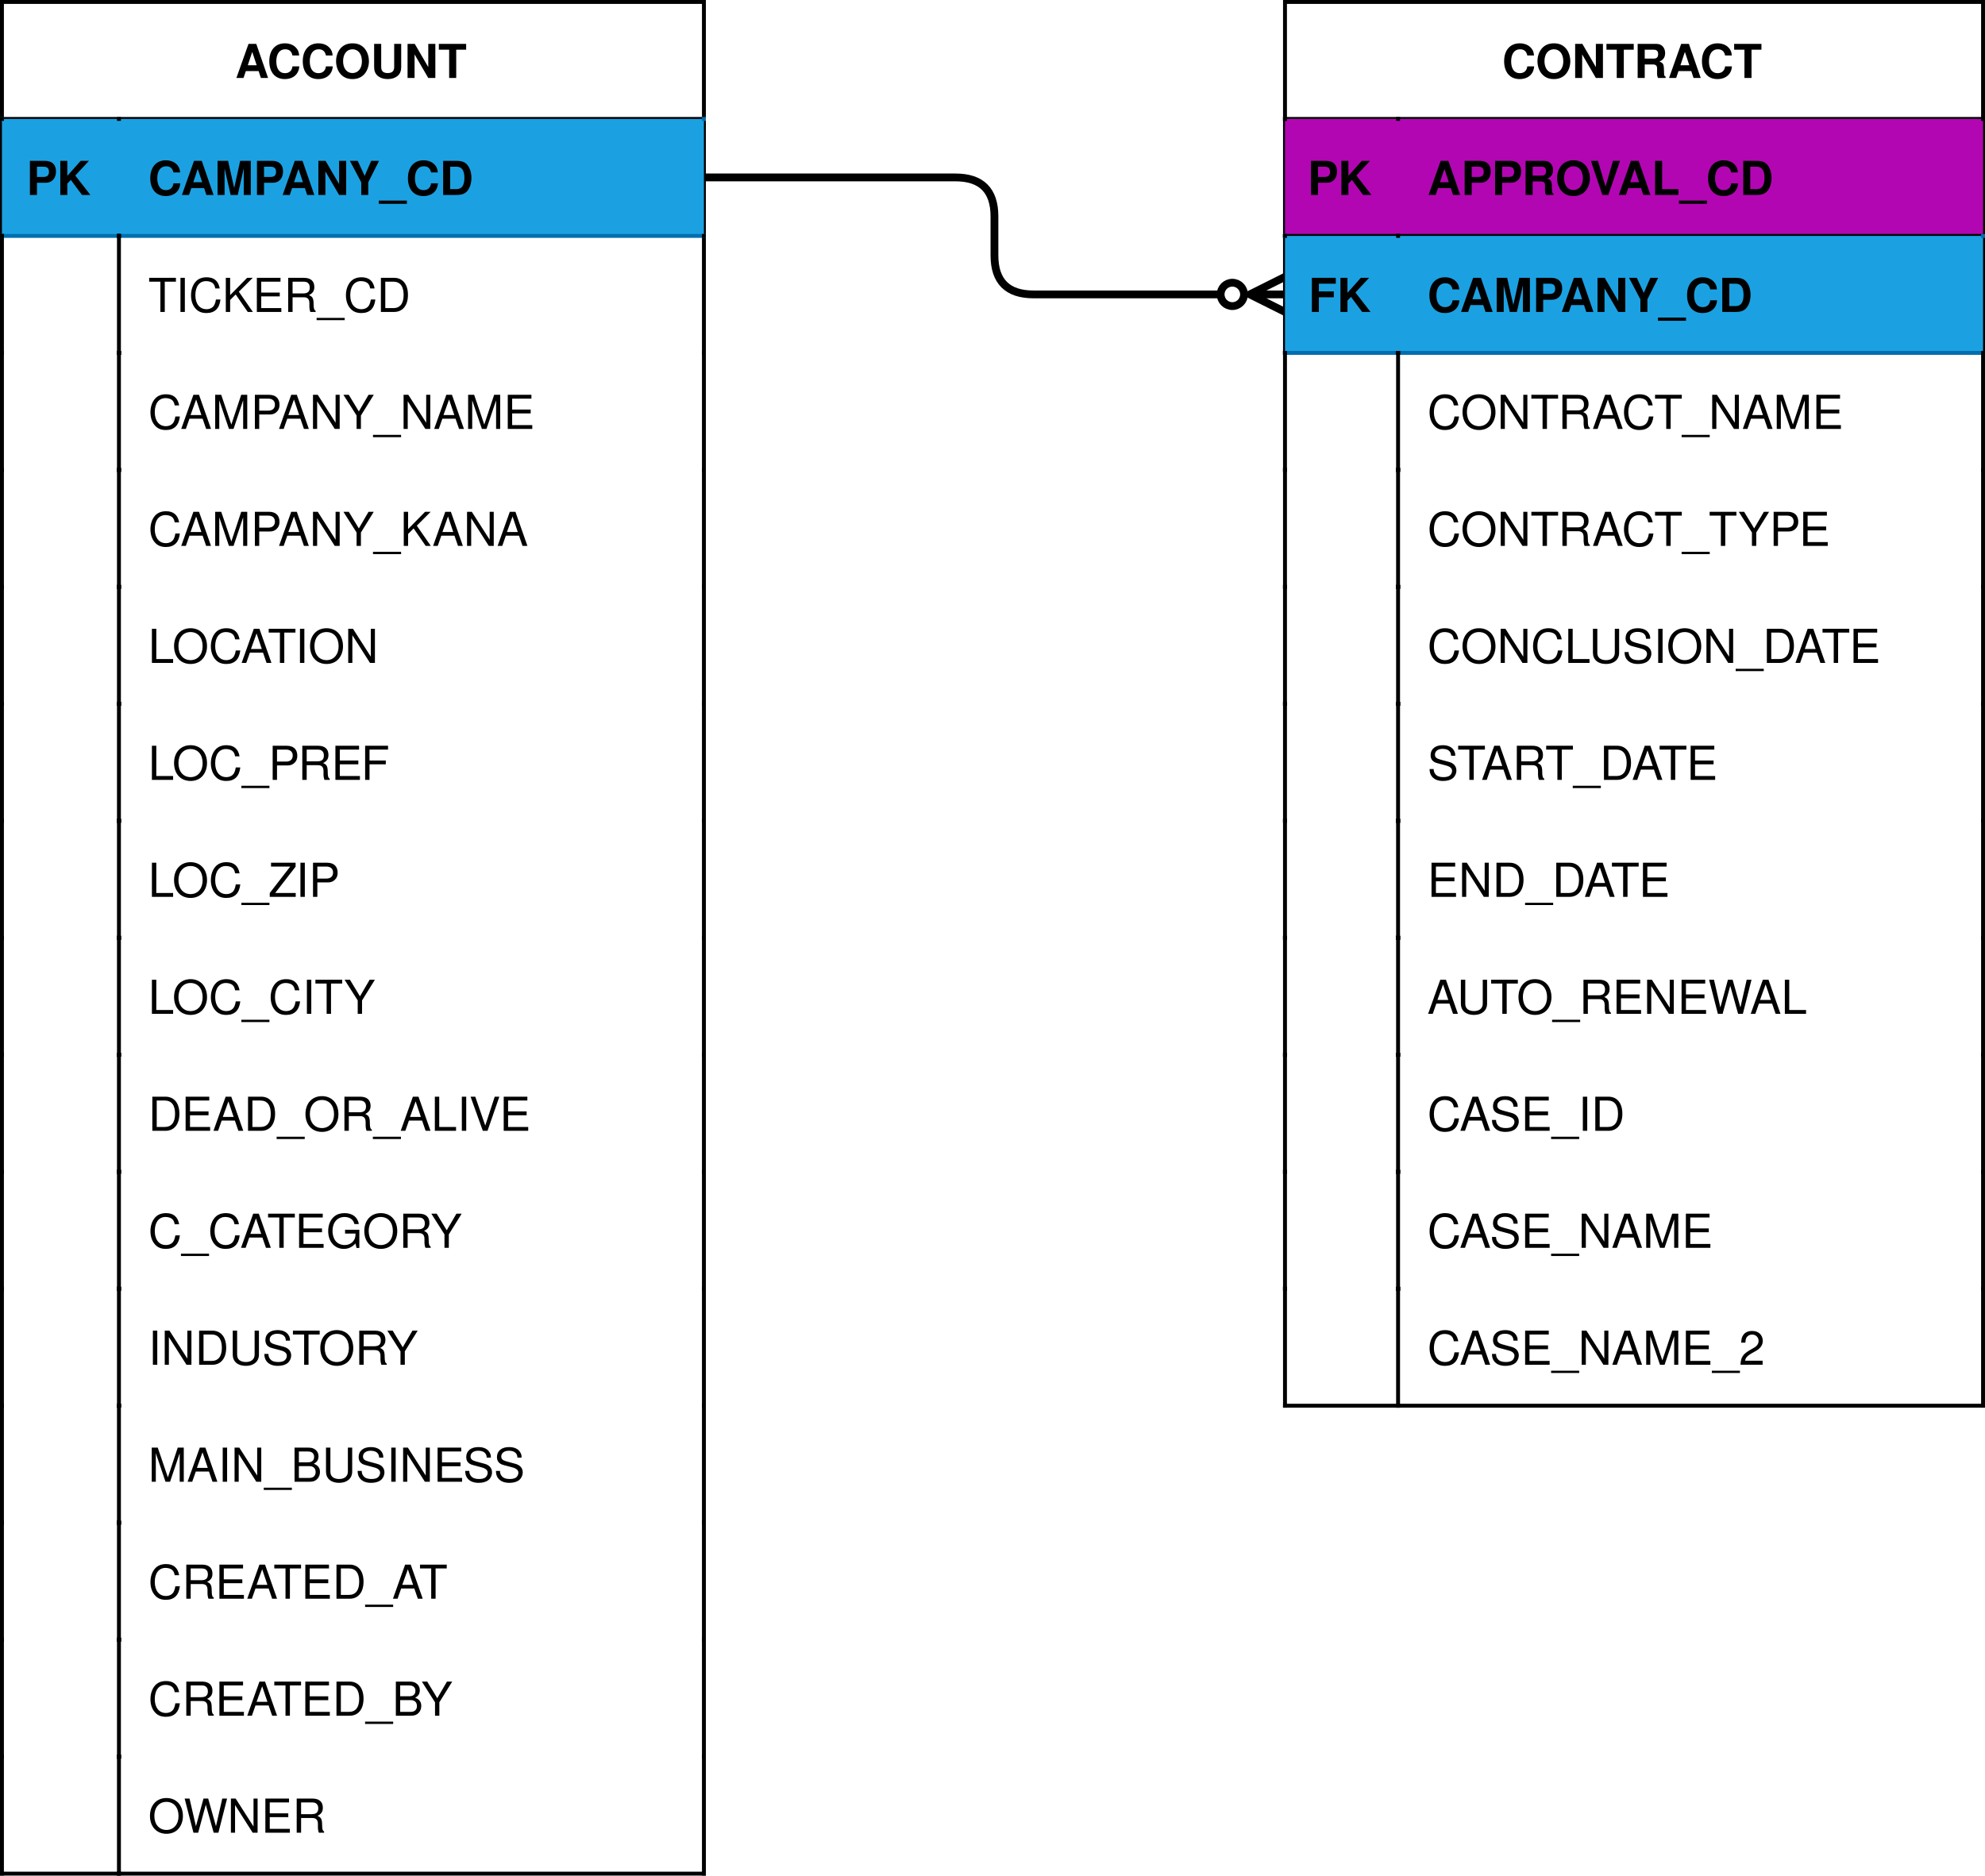
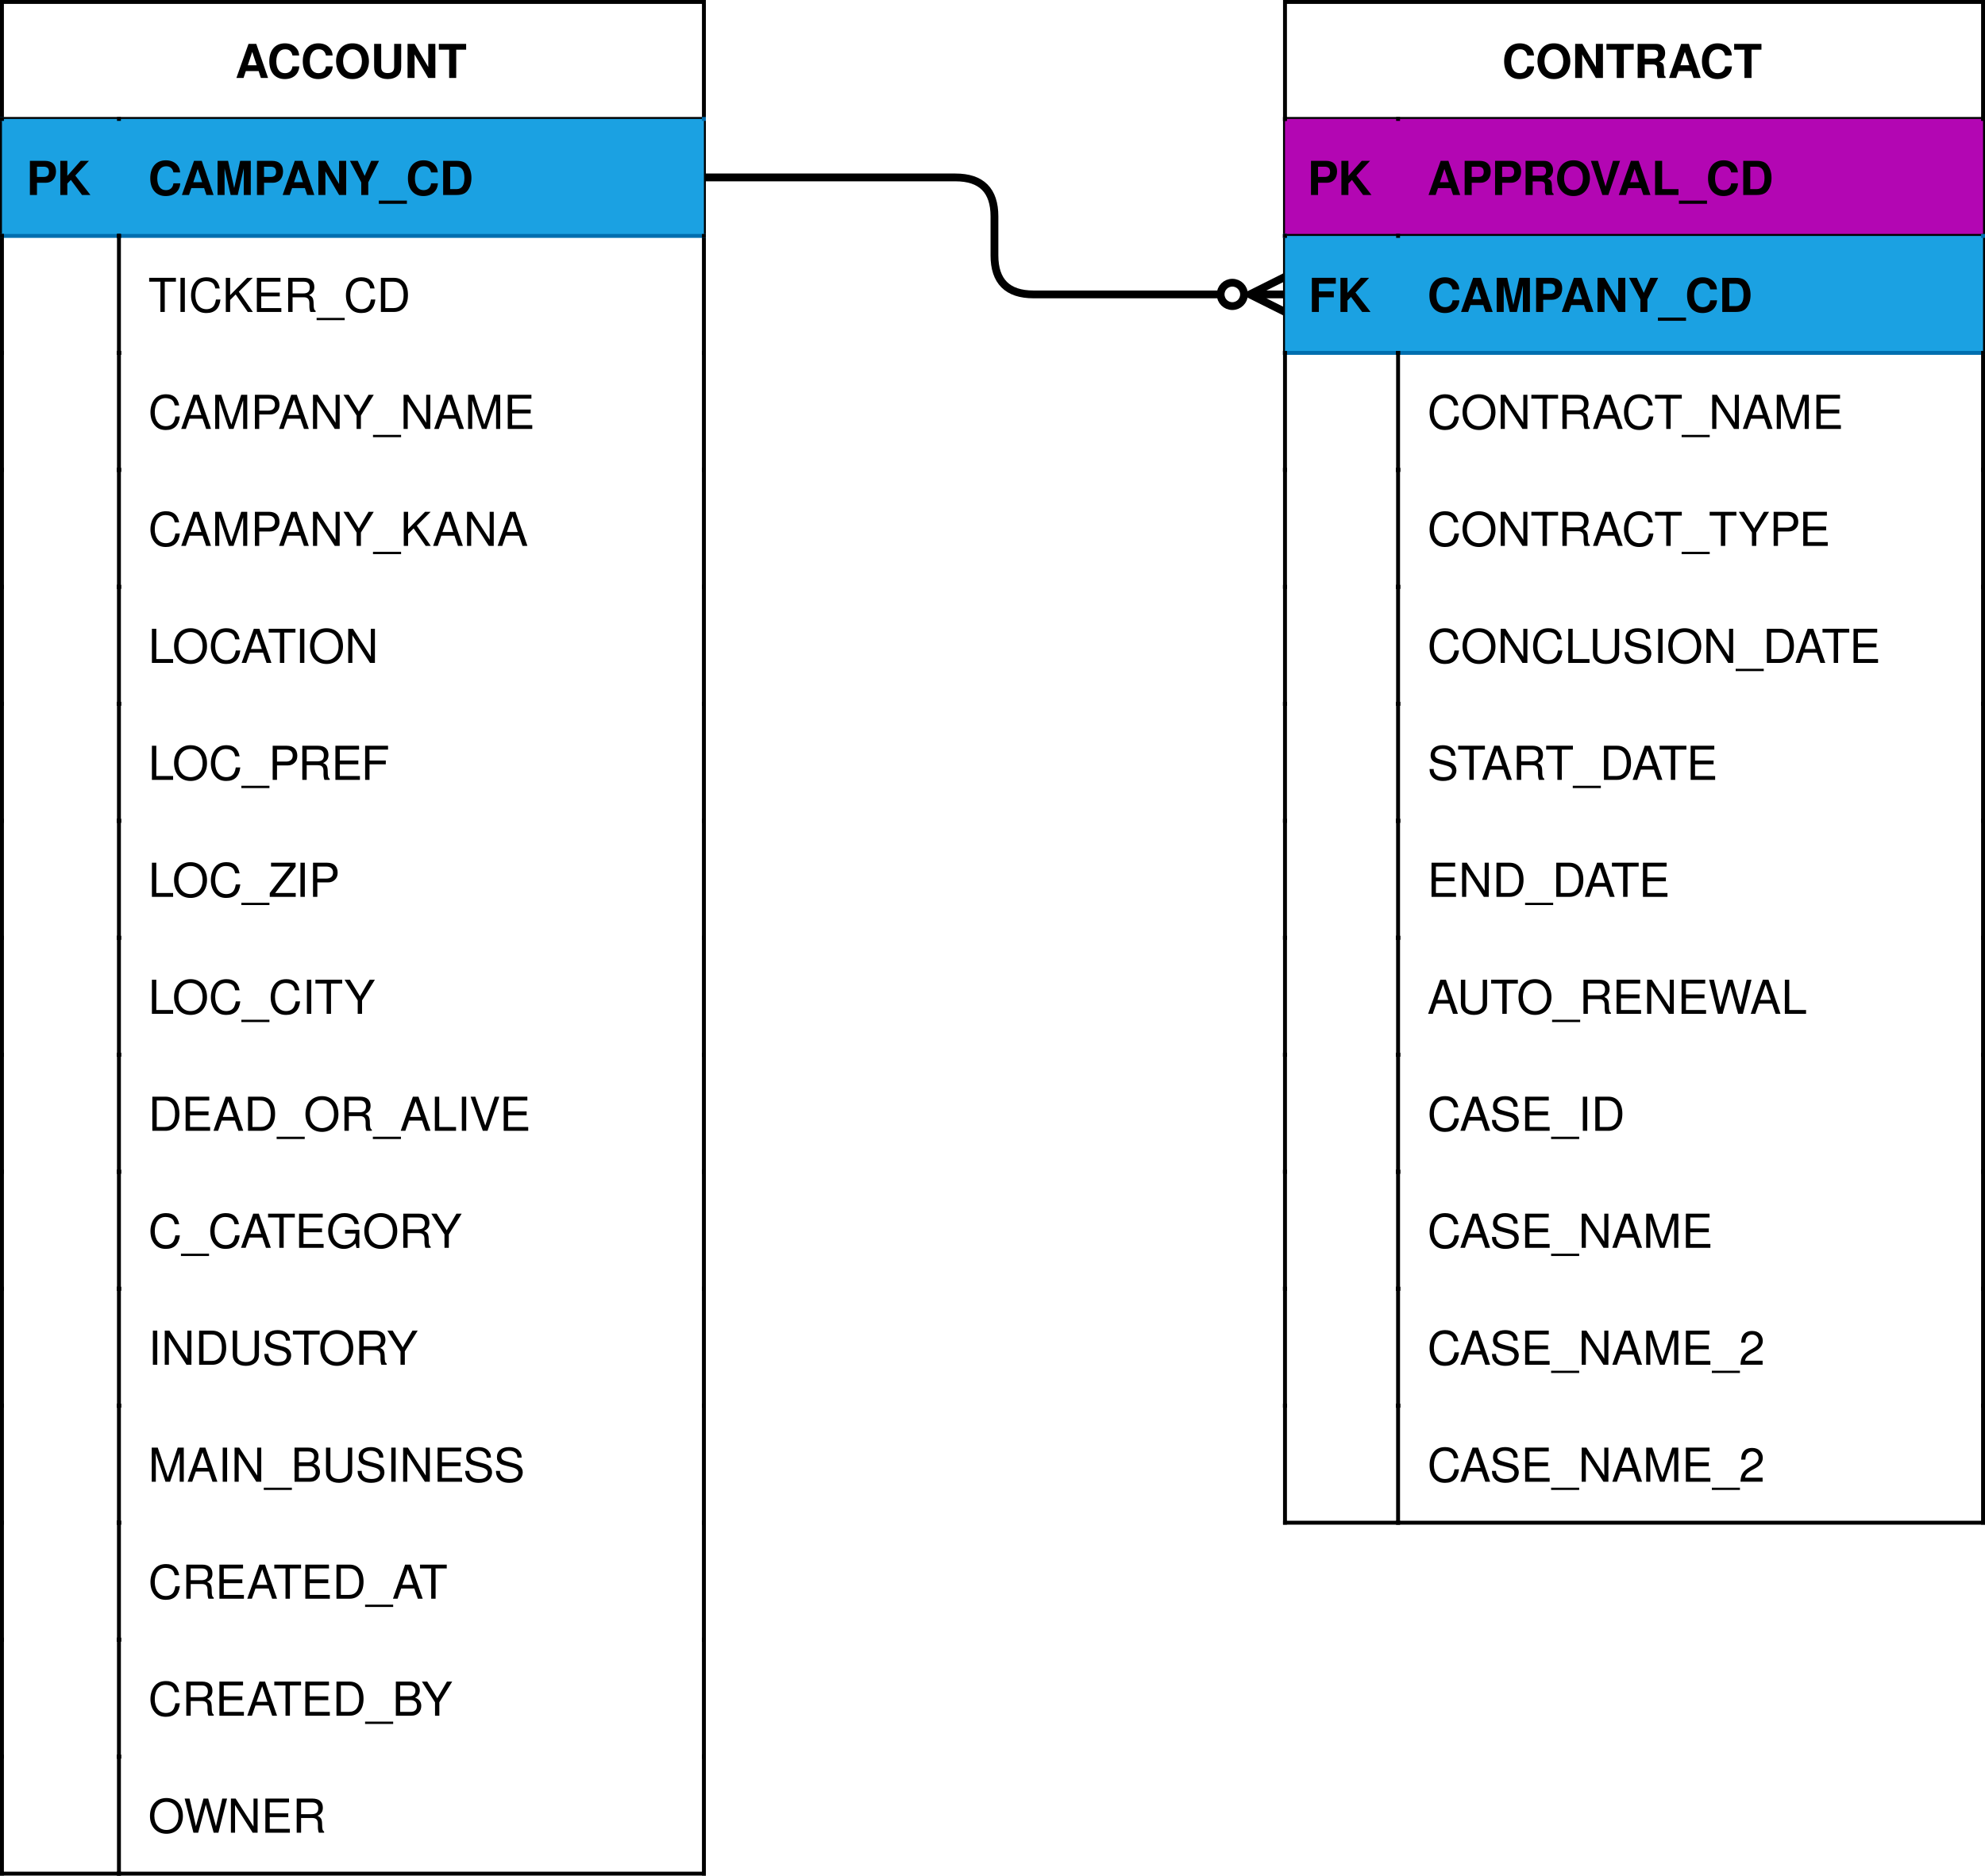
- <svg xmlns="http://www.w3.org/2000/svg" host="65bd71144e" version="1.1" width="509px" height="481px" viewBox="-0.5 -0.5 509 481" content="&lt;mxfile&gt;&lt;diagram id=&quot;D5n-_oVWJtgKf55TZktV&quot; name=&quot;Page-1&quot;&gt;7Z1tk5o6FMc/jW/vgAjuvkTEXqeu7iDbdu8bJ5WozEXiYPau209/gyY+bIjKVOhylk6nQw4hQv4nP+CEnDYMZ7n5kqDV4oEEOGo0tWDTMLqNZvPONNi/qeFtZ7AMbpgnYbAzaQfDOPyFd0ZdWF/CAK+5bWeihEQ0XJ0apySO8ZSe2FCSkNfTajMSBSeGFZpjyTCeoki2fg8DuhCXpR3sf+NwvhC/rGt8zxKJytywXqCAvB6ZDLdhOAkhdLe13Dg4SvvutF96ir37E0twTK86oGnxE6Fv4upwwC6WF0lCF2ROYhS5B2tnQZcR26mzTRwHdtqjrOh6v3BCfPKA4rfdnl4YpfU0VlrThPy7761mun8T0h+iFbb9nNb8y+Sl7oYfuC28iUJMk7cfx4Wjo9Li4bBtSRy3u8b0wpT9xE1r8pJMeS3ulBQlcyxqaQeVmHdjssTsd1ilBEeIhv+dto+4n8339Q5SsA2uRrYyzV0T/6HohTdqO87oaehLejEfWqWbFP3cqrNmJ0z5oDHSq2fDgKIwxgnv7SmJIrRah9vqO8sijIIBeiMvVDQkSp1ZuMGBtxszaV0m9oA1tuZdO2ONC29Jd6MonMdse8p6Nv3FToLX7FwGaE15DX5hOKF4c14OuZv5ARY/gvNDDLzXw2DU77htcTQQW8L4O8IYkjDnFfHSwdFZkCT8lepwGBAHlbbl13AZoZiBAwXvTB0SCEeesRHlkIgk2x8y9J9Ix01J0rRmkJCVLzw3NaxIGNPtdZsd9pf1hJMOHJO147Cyfiizv2n1hDokZuOWuU7aBmYKvuJUxQ4lK95ohGei/YT3c7r9k1BKllxvcRm9d+d+39ZZZwo0HO3RNMu1e9y3juyz7Z9rPaiZ7UHcZYwrXca4gce0JI95/Kr0GXYJNESRx+5bKJ5vBzS/jaGDuMduEJMYqzTZ6/BeoPejlrDOnEVbjC/CIMDxtb1sZPfyUbcaOXuVN3bogNytoYiRJ0aUDZyXOFhLUu3P8yr1TEk9x354tIfPE6f7h1UUrN3V7axXaBrG88HuSOudzKZC5tPhx8/jd7TfqEeYeVNfuKq52zqD9VHgz3X6qNzXrvWh85S2SqR0+3ppyxndOAhFe7+FaAs8ou8k6fy+89X1KkDoW6sKGb73NXzLhO99ifAVkR149L0HT19dVz4hD+0HFyyBFcpCJrAuR6VqBBeIYL1ZJoNzRLaqxWBd0cuQICwHmQSEv9pDGyyEVdKCprAckqopXCSFr51fuAmFc4SYKkZhEz6F5SDSYOTYfn80hEtghaygCSxHnGoCF0nguzIJnCPOVDEC34EnsHhhOiXw5NFze3AJrJAVMoGbctCpJnCBBN5HaMsgsNASHoFV3zVBIrAcRkoJ/E//ESyAL3ytBhPAcsCpBnCRAG6VCeAcEaaKAbgFH8ByBCkFsNP3n+ESWCEraALn+GKpJvANCNwuk8A5IkwVI3AbPoHlCFLXtbuTkTexB/1vcD+JUGkLGcOi9RrD5WDY0ErEsJEjzFQtDO96BzSGDTmMxB6Dbd/9MvLgPgqrhAXN4A+zKO+TMLjM5XNGjkhTxRgMf/WcIUeS+sPu09gHjeBPuDLOqJfGlYvgMtfGGWAXxxnwV8cZcijpwe4PJ52ncX/ojsdwMfwJ18gZ9SK5cjFc5io5MQUIEMPwl8m1MpbJea7tu92JrU7qU3kGf8JVci057lQzuEAGt8pcJdcCu0qupehlSAzOWCXHGdyBG45QCQuawfUauXIZXOYauRbYNXIt+GvkWnIsafR96Hpw8fsJF8iZGS87o6Hv2U6dv7RxFDU4k8C0fZ8hmpXPCXL8nF6+j3yY16RG0+gYmtUxPvB9+kwmVdvo9fT7az3TVLjmmcSoma54g/u4Kb9LwcmMal5+nWrm7NfzmL+mtRuPYPl1yn589Ebf7EEFUu8VmxxVJf/mVCxQd/19nvsPgfTKJscO8Ay9RLShToCtTpl9i1tA1sxyUbcAXZOfFHtg7gHK/y4A0E1A1+TnuDpD9gX9Id8FzDr0duPQ2wVeZ01BF/bIDjb0Zl4OvVUd1aYcehNRGdipWlXaQsawrtUfxZfL4cxsrcU9OIP9LJ57LmgU61rG/ysjWOw/P8JlsVJdyDC25LfcmsWFsvjqKZUbsNjKMZNRLRRbl/NVVZ3ElvyYxEDsDJ7G/dFw0rV9uChWqQuaxHXeqpJJnJW7tTASg01cZV1OXFV5EsuxpbFvez5wCJ9PXQUTwnXqqnIhnJm+tTAIg81dZV3OXVV5CMsLCN1hFziCz6etAolgkcyuRnBZCM5K4FoUgttg81a14X9R0ZbDSfaTP5p47tD9bg/AYlglLWgM15N0JWM4K4trYRgGO0fXhj9F186YobPH7qTfhUvgTzg1164TV5VL4MwEroURGGzmqvblzFWVJ7AcSNoSGPS3aipdQTO4zlpVMoPLXOYnJgABMvhy2qqqM/guYyW3YPDkT+tYIIUVygKiMCsmhNDj6glaLR5IgNMa/wM=&lt;/diagram&gt;&lt;/mxfile&gt;">
+ <svg xmlns="http://www.w3.org/2000/svg" host="65bd71144e" version="1.1" width="509px" height="481px" viewBox="-0.5 -0.5 509 481" content="&lt;mxfile&gt;&lt;diagram id=&quot;D5n-_oVWJtgKf55TZktV&quot; name=&quot;Page-1&quot;&gt;7Z1tk5o6FMc/jW/vgAjuvkTEXqeu7ijbdu8bJytRmSJxkO26/fQ3SOLDhvgwlXQ50nY6JIQI+Z/8gAPnUDOcxfpLjJbzB+LjsFbX/HXNaNfq9TvToP+nFe9ZhWWwilkc+FmVtqsYBb9xVqnz2tfAxytWl1UlhIRJsDysnJAowpPkoA7FMXk7bDYloX9QsUQzLFSMJigUa78HfjLnh6Xt6v/FwWzOf1nX2JoXNPk5i8lrxH6vVjcMK/2brV4g3hdrv5ojn7ztVRluzXBiQpJsabF2cJgO7eGwdSRrt/sd4yg5a4M627NV8s4PHvt0LFiRxMmczEiEQndX25oni5Cu1Okijnw7HXBadIe/cUw88oCi92xNJwjTdhotrZKY/NwOZj1dvw6SH7wXuvyctvzHZKX2mm24KbzzQpTE7z/2C3tbpcXdZpsS3y47xvTApOPEqlbkNZ6wVsxmExTPMG+l7VSixo/JAtPfoY1iHKIk+HXYP2JmONu220lBF5ga+crUsy5+ofCVdWo7zuCp7wl6URtaposJetmos6I7nLA5ZaRHT2dJgoIIx2y0JyQM0XIVbJpnNfMg9HvonbwmvCNeak2DNfaH2ZRK21Kxe7SzFRvaKe2cW0u6GoXBLKLLEzqy6S+2Yryi+9JDq4S1YAeG4wSvj8shDjPbwGJbMLzwefm2m6v6Haub783TBq/8E2EMQZjjigzTydGakzj4neqwmxA7lTblt2ARoohyBfkfqlrE54Y8pTPKISGJNz9k6C9Ix3VB0rSlH5Olxy03rViSIEo2x2226D86Ek46cUzaj0PL+q5M/6XN48QhEZ231HTSPjBV8A2nKrYSsmSdhnjK+4/ZOKfLLyRJyILpzQ+j82Hf75s6HUyOhr01mma5dofZ1l79dPPnXAuq51sQMxnjTJMxrmAxDcFiHr9KbYYeQhKgcEhPayiabSY0O8uhnbj7ZhCRCMs02erwUaCPs5bQwZyGG4zPA9/H0bmjbOSP8t6wGheOKutsNwAX94ZCSp4IJXTi0BPxSpBqu59nqWcK6jn2w6Pdfx477b+sImdt1ra1WqJJEM162ZbWB5lNicyH04/tx59ov5bPMPOqtnBWd9c1BuuzwJ/p9Fm5r51rQ8cpbSmkdPN8adXMbuwHvL8/QrQFHtF3gnRe1/nqDktA6GurChm+9xV8VcL3XiF8ueMHHn3vwdNX16VXyH37wQVLYImykAmsi16pCsEFIlivq2TwBZ6tcjFYl4wyJAiLTiYO4a923wYLYZm0oCksuqQqChdJ4XOfL1yFwhe4mEpGYRM+hUUnUm/g2F530IdLYImsoAksepwqAhdJ4DuVBL7Az1QyAt+BJzC/YTok8Phx6HbgElgiK2QC10WnU0XgAgm89dCqIDDXEh6BZe81QSKw6EZKCfxf9xEsgE+8rQYTwKLDqQJwkQBuqATwBR6mkgG4AR/AogcpBbDT9Z7hElgiK2gCX/DGUkXgKxC4qZLAF3iYSkbgJnwCix6ktmu3x4Ph2O51v8F9JUKmLWQM894rDKvBsKEpxLBxgZupXBjORgc0hg3RjUQvg23P/TIYwr0UlgkLmsGfJijvRhisMnzOuMDTVDIGw4+eM0RPUrfffhp5oBF8g5FxRhUapxbBKmPjDLDBcQb86DhDdCU92N3+uPU06vbd0Qguhm8wRs6oguTUYlhllBx/BAgQw/DD5Bo5YXJD1/bc9tiWJ/UpPYNvMEquIfqdKgYXyOCGyii5BtgouYZklCExOCdKjjG4BdcdIRMWNIOrGDm1DFYZI9cAGyPXgB8j1xB9SYPvfXcIF783GCBn5tzsDPre0Haq/KW1Pa/BkQSmzfsc0e4vM4ILfk5XbyOf5japVjdahma1jE98nj6SSdU2Oh39/lzLNCWmeSQxaq4pXuE8bor3UnAyo5qnb6fqF47rccyf09uVZ7B4O2U/Pg4H3+xeCVLvFZscVSb/+lAsUGf9bRr8T4H00ibH9vEUvYZJTZ4AW54y+xqngLwny0WdAnRNvFLsgDkHSD8XAOgkoGvidVyVIfuE/pDPAmbleruy6+0Er/MeQRd2yQ7W9Waedr2VHdWm6HrjXhnYqVpl2kLGsK5VL8Wr5XButtbiLpzBvhbPLBc0inUt57synMXe8yNcFkvVhQxjS7zLrVhcKIvPfqRyBRZbFzzJKBeKrdP5qspOYku8TKIgdnpPo+6gP27bHlwUy9QFTeIqb5ViEuflbi2MxGATV1mnE1eVnsSib2nk2UMPOISPp66CCeEqdZVaCOemby0MwmBzV1mnc1eVHsJiAKHbbwNH8PG0VSARzJPZVQhWheC8BK5FIbgJNm9VE/4bFU3RnWQ/eYPx0O273+0eWAzLpAWN4eohnWIM52VxLQzDYJ/RNeE/omvmPKGzR+6424ZL4Bt8NNesElepJXBuAtfCCAw2c1XzdOaq0hNYdCRtCAz6XTWZrpAZrFffMlANYZVxfjrcrxnoZ3zOoOwY1nO+Z7Dl8PhvK1nkt8Vv0S8sal2RuFASqwy34+9iwANxNmKgOXyXk1TjBjAsUxYQhWkxJiTZbx6j5fyB+Dht8T8=&lt;/diagram&gt;&lt;/mxfile&gt;" style="background-color: rgb(54, 54, 54);">
  <defs>
    <clipPath id="mx-clip-0-30-30-30-0">
      <rect x="0" y="30" width="30" height="30" />
    </clipPath>
    <clipPath id="mx-clip-36-30-144-30-0">
      <rect x="36" y="30" width="144" height="30" />
    </clipPath>
    <clipPath id="mx-clip-36-60-144-30-0">
      <rect x="36" y="60" width="144" height="30" />
    </clipPath>
    <clipPath id="mx-clip-36-90-144-30-0">
      <rect x="36" y="90" width="144" height="30" />
    </clipPath>
    <clipPath id="mx-clip-36-120-144-30-0">
      <rect x="36" y="120" width="144" height="30" />
    </clipPath>
    <clipPath id="mx-clip-36-150-144-30-0">
      <rect x="36" y="150" width="144" height="30" />
    </clipPath>
    <clipPath id="mx-clip-36-180-144-30-0">
      <rect x="36" y="180" width="144" height="30" />
    </clipPath>
    <clipPath id="mx-clip-36-210-144-30-0">
      <rect x="36" y="210" width="144" height="30" />
    </clipPath>
    <clipPath id="mx-clip-36-240-144-30-0">
      <rect x="36" y="240" width="144" height="30" />
    </clipPath>
    <clipPath id="mx-clip-36-270-144-30-0">
      <rect x="36" y="270" width="144" height="30" />
    </clipPath>
    <clipPath id="mx-clip-36-300-144-30-0">
      <rect x="36" y="300" width="144" height="30" />
    </clipPath>
    <clipPath id="mx-clip-36-330-144-30-0">
      <rect x="36" y="330" width="144" height="30" />
    </clipPath>
    <clipPath id="mx-clip-36-360-144-30-0">
      <rect x="36" y="360" width="144" height="30" />
    </clipPath>
    <clipPath id="mx-clip-36-390-144-30-0">
      <rect x="36" y="390" width="144" height="30" />
    </clipPath>
    <clipPath id="mx-clip-36-420-144-30-0">
      <rect x="36" y="420" width="144" height="30" />
    </clipPath>
    <clipPath id="mx-clip-36-450-144-30-0">
      <rect x="36" y="450" width="144" height="30" />
    </clipPath>
    <clipPath id="mx-clip-329-30-29-30-0">
      <rect x="329" y="30" width="29" height="30" />
    </clipPath>
    <clipPath id="mx-clip-364-30-144-30-0">
      <rect x="364" y="30" width="144" height="30" />
    </clipPath>
    <clipPath id="mx-clip-329-60-29-30-0">
      <rect x="329" y="60" width="29" height="30" />
    </clipPath>
    <clipPath id="mx-clip-364-60-144-30-0">
      <rect x="364" y="60" width="144" height="30" />
    </clipPath>
    <clipPath id="mx-clip-364-90-144-30-0">
      <rect x="364" y="90" width="144" height="30" />
    </clipPath>
    <clipPath id="mx-clip-364-120-144-30-0">
      <rect x="364" y="120" width="144" height="30" />
    </clipPath>
    <clipPath id="mx-clip-364-150-144-30-0">
      <rect x="364" y="150" width="144" height="30" />
    </clipPath>
    <clipPath id="mx-clip-364-180-144-30-0">
      <rect x="364" y="180" width="144" height="30" />
    </clipPath>
    <clipPath id="mx-clip-364-210-144-30-0">
      <rect x="364" y="210" width="144" height="30" />
    </clipPath>
    <clipPath id="mx-clip-364-240-144-30-0">
      <rect x="364" y="240" width="144" height="30" />
    </clipPath>
    <clipPath id="mx-clip-364-270-144-30-0">
      <rect x="364" y="270" width="144" height="30" />
    </clipPath>
    <clipPath id="mx-clip-364-300-144-30-0">
      <rect x="364" y="300" width="144" height="30" />
    </clipPath>
    <clipPath id="mx-clip-364-330-144-30-0">
      <rect x="364" y="330" width="144" height="30" />
+     </clipPath>
+     <clipPath id="mx-clip-364-360-144-30-0">
+       <rect x="364" y="360" width="144" height="30" />
    </clipPath>
  </defs>
  <g>
    <path d="M 180 45 L 244.5 45 Q 254.5 45 254.5 55 L 254.5 65 Q 254.5 75 264.5 75 L 312 75" fill="none" stroke="rgb(0, 0, 0)" stroke-width="2" stroke-miterlimit="10" pointer-events="stroke" />
    <ellipse cx="315.5" cy="75" rx="3" ry="3" fill="none" stroke="rgb(0, 0, 0)" stroke-width="2" pointer-events="all" />
    <path d="M 329 70.5 L 320 75 L 329 79.5 M 320 75 L 329 75" fill="none" stroke="rgb(0, 0, 0)" stroke-width="2" stroke-miterlimit="10" pointer-events="all" />
    <path d="M 0 30 L 0 0 L 180 0 L 180 30" fill="rgb(255, 255, 255)" stroke="rgb(0, 0, 0)" stroke-miterlimit="10" pointer-events="all" />
    <path d="M 0 30 L 0 480 L 180 480 L 180 30" fill="none" stroke="rgb(0, 0, 0)" stroke-miterlimit="10" pointer-events="none" />
    <path d="M 0 30 L 180 30" fill="none" stroke="rgb(0, 0, 0)" stroke-miterlimit="10" pointer-events="none" />
    <path d="M 30 30 L 30 60 L 30 90 L 30 120 L 30 150 L 30 180 L 30 210 L 30 240 L 30 270 L 30 300 L 30 330 L 30 360 L 30 390 L 30 420 L 30 450 L 30 480" fill="none" stroke="rgb(0, 0, 0)" stroke-miterlimit="10" pointer-events="none" />
    <g fill="rgb(0, 0, 0)" font-family="Helvetica" font-weight="bold" pointer-events="none" text-anchor="middle" font-size="12px">
      <text x="89.5" y="19.5">
                ACCOUNT
            </text>
    </g>
    <rect x="0" y="30" width="180" height="30" fill="#1ba1e2" stroke="none" pointer-events="none" />
    <path d="M 0 30 M 180 30 M 180 60 L 0 60" fill="none" stroke="#006eaf" stroke-linecap="square" stroke-miterlimit="10" pointer-events="none" />
    <path d="M 0 30 M 30 30 M 30 60 M 0 60" fill="none" stroke="rgb(0, 0, 0)" stroke-linecap="square" stroke-miterlimit="10" pointer-events="none" />
    <g fill="rgb(0, 0, 0)" font-family="Helvetica" font-weight="bold" pointer-events="none" clip-path="url(#mx-clip-0-30-30-30-0)" text-anchor="middle" font-size="12px">
      <text x="14.5" y="49.5">
                PK
            </text>
    </g>
    <g fill="rgb(0, 0, 0)" font-family="Helvetica" font-weight="bold" text-decoration="underline" pointer-events="none" clip-path="url(#mx-clip-36-30-144-30-0)" font-size="12px">
      <text x="37.5" y="49.5">
                CAMPANY_CD
            </text>
    </g>
    <path d="M 0 60 M 30 60 M 30 90 M 0 90" fill="none" stroke="rgb(0, 0, 0)" stroke-linecap="square" stroke-miterlimit="10" pointer-events="none" />
    <path d="M 30 60 M 180 60 M 180 90 M 30 90" fill="none" stroke="rgb(0, 0, 0)" stroke-linecap="square" stroke-miterlimit="10" pointer-events="none" />
    <g fill="rgb(0, 0, 0)" font-family="Helvetica" pointer-events="none" clip-path="url(#mx-clip-36-60-144-30-0)" font-size="12px">
      <text x="37.5" y="79.5">
                TICKER_CD
            </text>
    </g>
    <path d="M 0 90 M 30 90 M 30 120 M 0 120" fill="none" stroke="rgb(0, 0, 0)" stroke-linecap="square" stroke-miterlimit="10" pointer-events="none" />
    <path d="M 30 90 M 180 90 M 180 120 M 30 120" fill="none" stroke="rgb(0, 0, 0)" stroke-linecap="square" stroke-miterlimit="10" pointer-events="none" />
    <g fill="rgb(0, 0, 0)" font-family="Helvetica" pointer-events="none" clip-path="url(#mx-clip-36-90-144-30-0)" font-size="12px">
      <text x="37.5" y="109.5">
                CAMPANY_NAME
            </text>
    </g>
    <path d="M 0 120 M 30 120 M 30 150 M 0 150" fill="none" stroke="rgb(0, 0, 0)" stroke-linecap="square" stroke-miterlimit="10" pointer-events="none" />
    <path d="M 30 120 M 180 120 M 180 150 M 30 150" fill="none" stroke="rgb(0, 0, 0)" stroke-linecap="square" stroke-miterlimit="10" pointer-events="none" />
    <g fill="rgb(0, 0, 0)" font-family="Helvetica" pointer-events="none" clip-path="url(#mx-clip-36-120-144-30-0)" font-size="12px">
      <text x="37.5" y="139.5">
                CAMPANY_KANA
            </text>
    </g>
    <path d="M 0 150 M 30 150 M 30 180 M 0 180" fill="none" stroke="rgb(0, 0, 0)" stroke-linecap="square" stroke-miterlimit="10" pointer-events="none" />
    <path d="M 30 150 M 180 150 M 180 180 M 30 180" fill="none" stroke="rgb(0, 0, 0)" stroke-linecap="square" stroke-miterlimit="10" pointer-events="none" />
    <g fill="rgb(0, 0, 0)" font-family="Helvetica" pointer-events="none" clip-path="url(#mx-clip-36-150-144-30-0)" font-size="12px">
      <text x="37.5" y="169.5">
                LOCATION
            </text>
    </g>
    <path d="M 0 180 M 30 180 M 30 210 M 0 210" fill="none" stroke="rgb(0, 0, 0)" stroke-linecap="square" stroke-miterlimit="10" pointer-events="none" />
    <path d="M 30 180 M 180 180 M 180 210 M 30 210" fill="none" stroke="rgb(0, 0, 0)" stroke-linecap="square" stroke-miterlimit="10" pointer-events="none" />
    <g fill="rgb(0, 0, 0)" font-family="Helvetica" pointer-events="none" clip-path="url(#mx-clip-36-180-144-30-0)" font-size="12px">
      <text x="37.5" y="199.5">
                LOC_PREF
            </text>
    </g>
    <path d="M 0 210 M 30 210 M 30 240 M 0 240" fill="none" stroke="rgb(0, 0, 0)" stroke-linecap="square" stroke-miterlimit="10" pointer-events="none" />
    <path d="M 30 210 M 180 210 M 180 240 M 30 240" fill="none" stroke="rgb(0, 0, 0)" stroke-linecap="square" stroke-miterlimit="10" pointer-events="none" />
    <g fill="rgb(0, 0, 0)" font-family="Helvetica" pointer-events="none" clip-path="url(#mx-clip-36-210-144-30-0)" font-size="12px">
      <text x="37.5" y="229.5">
                LOC_ZIP
            </text>
    </g>
    <path d="M 0 240 M 30 240 M 30 270 M 0 270" fill="none" stroke="rgb(0, 0, 0)" stroke-linecap="square" stroke-miterlimit="10" pointer-events="none" />
    <path d="M 30 240 M 180 240 M 180 270 M 30 270" fill="none" stroke="rgb(0, 0, 0)" stroke-linecap="square" stroke-miterlimit="10" pointer-events="none" />
    <g fill="rgb(0, 0, 0)" font-family="Helvetica" pointer-events="none" clip-path="url(#mx-clip-36-240-144-30-0)" font-size="12px">
      <text x="37.5" y="259.5">
                LOC_CITY
            </text>
    </g>
    <path d="M 0 270 M 30 270 M 30 300 M 0 300" fill="none" stroke="rgb(0, 0, 0)" stroke-linecap="square" stroke-miterlimit="10" pointer-events="none" />
    <path d="M 30 270 M 180 270 M 180 300 M 30 300" fill="none" stroke="rgb(0, 0, 0)" stroke-linecap="square" stroke-miterlimit="10" pointer-events="none" />
    <g fill="rgb(0, 0, 0)" font-family="Helvetica" pointer-events="none" clip-path="url(#mx-clip-36-270-144-30-0)" font-size="12px">
      <text x="37.5" y="289.5">
                DEAD_OR_ALIVE
            </text>
    </g>
    <path d="M 0 300 M 30 300 M 30 330 M 0 330" fill="none" stroke="rgb(0, 0, 0)" stroke-linecap="square" stroke-miterlimit="10" pointer-events="none" />
    <path d="M 30 300 M 180 300 M 180 330 M 30 330" fill="none" stroke="rgb(0, 0, 0)" stroke-linecap="square" stroke-miterlimit="10" pointer-events="none" />
    <g fill="rgb(0, 0, 0)" font-family="Helvetica" pointer-events="none" clip-path="url(#mx-clip-36-300-144-30-0)" font-size="12px">
      <text x="37.5" y="319.5">
                C_CATEGORY
            </text>
    </g>
    <path d="M 0 330 M 30 330 M 30 360 M 0 360" fill="none" stroke="rgb(0, 0, 0)" stroke-linecap="square" stroke-miterlimit="10" pointer-events="none" />
    <path d="M 30 330 M 180 330 M 180 360 M 30 360" fill="none" stroke="rgb(0, 0, 0)" stroke-linecap="square" stroke-miterlimit="10" pointer-events="none" />
    <g fill="rgb(0, 0, 0)" font-family="Helvetica" pointer-events="none" clip-path="url(#mx-clip-36-330-144-30-0)" font-size="12px">
      <text x="37.5" y="349.5">
                INDUSTORY
            </text>
    </g>
    <path d="M 0 360 M 30 360 M 30 390 M 0 390" fill="none" stroke="rgb(0, 0, 0)" stroke-linecap="square" stroke-miterlimit="10" pointer-events="none" />
    <path d="M 30 360 M 180 360 M 180 390 M 30 390" fill="none" stroke="rgb(0, 0, 0)" stroke-linecap="square" stroke-miterlimit="10" pointer-events="none" />
    <g fill="rgb(0, 0, 0)" font-family="Helvetica" pointer-events="none" clip-path="url(#mx-clip-36-360-144-30-0)" font-size="12px">
      <text x="37.5" y="379.5">
                MAIN_BUSINESS
            </text>
    </g>
    <path d="M 0 390 M 30 390 M 30 420 M 0 420" fill="none" stroke="rgb(0, 0, 0)" stroke-linecap="square" stroke-miterlimit="10" pointer-events="none" />
    <path d="M 30 390 M 180 390 M 180 420 M 30 420" fill="none" stroke="rgb(0, 0, 0)" stroke-linecap="square" stroke-miterlimit="10" pointer-events="none" />
    <g fill="rgb(0, 0, 0)" font-family="Helvetica" pointer-events="none" clip-path="url(#mx-clip-36-390-144-30-0)" font-size="12px">
      <text x="37.5" y="409.5">
                CREATED_AT
            </text>
    </g>
    <path d="M 0 420 M 30 420 M 30 450 M 0 450" fill="none" stroke="rgb(0, 0, 0)" stroke-linecap="square" stroke-miterlimit="10" pointer-events="none" />
    <path d="M 30 420 M 180 420 M 180 450 M 30 450" fill="none" stroke="rgb(0, 0, 0)" stroke-linecap="square" stroke-miterlimit="10" pointer-events="none" />
    <g fill="rgb(0, 0, 0)" font-family="Helvetica" pointer-events="none" clip-path="url(#mx-clip-36-420-144-30-0)" font-size="12px">
      <text x="37.5" y="439.5">
                CREATED_BY
            </text>
    </g>
    <path d="M 0 450 M 30 450 M 30 480 M 0 480" fill="none" stroke="rgb(0, 0, 0)" stroke-linecap="square" stroke-miterlimit="10" pointer-events="none" />
    <path d="M 30 450 M 180 450 M 180 480 M 30 480" fill="none" stroke="rgb(0, 0, 0)" stroke-linecap="square" stroke-miterlimit="10" pointer-events="none" />
    <g fill="rgb(0, 0, 0)" font-family="Helvetica" pointer-events="none" clip-path="url(#mx-clip-36-450-144-30-0)" font-size="12px">
      <text x="37.5" y="469.5">
                OWNER
            </text>
    </g>
    <path d="M 329 30 L 329 0 L 508 0 L 508 30" fill="rgb(255, 255, 255)" stroke="rgb(0, 0, 0)" stroke-miterlimit="10" pointer-events="none" />
-     <path d="M 329 30 L 329 360 L 508 360 L 508 30" fill="none" stroke="rgb(0, 0, 0)" stroke-miterlimit="10" pointer-events="none" />
+     <path d="M 329 30 L 329 390 L 508 390 L 508 30" fill="none" stroke="rgb(0, 0, 0)" stroke-miterlimit="10" pointer-events="none" />
    <path d="M 329 30 L 508 30" fill="none" stroke="rgb(0, 0, 0)" stroke-miterlimit="10" pointer-events="none" />
-     <path d="M 358 30 L 358 60 L 358 90 L 358 120 L 358 150 L 358 180 L 358 210 L 358 240 L 358 270 L 358 300 L 358 330 L 358 360" fill="none" stroke="rgb(0, 0, 0)" stroke-miterlimit="10" pointer-events="none" />
+     <path d="M 358 30 L 358 60 L 358 90 L 358 120 L 358 150 L 358 180 L 358 210 L 358 240 L 358 270 L 358 300 L 358 330 L 358 360 L 358 390" fill="none" stroke="rgb(0, 0, 0)" stroke-miterlimit="10" pointer-events="none" />
    <g fill="rgb(0, 0, 0)" font-family="Helvetica" font-weight="bold" pointer-events="none" text-anchor="middle" font-size="12px">
      <text x="418" y="19.5">
                CONTRACT
            </text>
    </g>
    <rect x="329" y="30" width="179" height="30" fill="#b306b3" stroke="none" pointer-events="none" />
    <path d="M 329 30 M 508 30 M 508 60 L 329 60" fill="none" stroke="rgb(0, 0, 0)" stroke-linecap="square" stroke-miterlimit="10" pointer-events="none" />
    <path d="M 329 30 M 358 30 M 358 60 M 329 60" fill="none" stroke="rgb(0, 0, 0)" stroke-linecap="square" stroke-miterlimit="10" pointer-events="none" />
    <g fill="rgb(0, 0, 0)" font-family="Helvetica" font-weight="bold" pointer-events="none" clip-path="url(#mx-clip-329-30-29-30-0)" text-anchor="middle" font-size="12px">
      <text x="343" y="49.5">
                PK
            </text>
    </g>
    <g fill="rgb(0, 0, 0)" font-family="Helvetica" font-weight="bold" text-decoration="underline" pointer-events="none" clip-path="url(#mx-clip-364-30-144-30-0)" font-size="12px">
      <text x="365.5" y="49.5">
                APPROVAL_CD
            </text>
    </g>
    <rect x="329" y="60" width="179" height="30" fill="#1ba1e2" stroke="none" pointer-events="none" />
    <path d="M 329 60 M 508 60 M 508 90 L 329 90" fill="none" stroke="#006eaf" stroke-linecap="square" stroke-miterlimit="10" pointer-events="none" />
    <path d="M 329 60 M 358 60 M 358 90 M 329 90" fill="none" stroke="rgb(0, 0, 0)" stroke-linecap="square" stroke-miterlimit="10" pointer-events="none" />
    <g fill="rgb(0, 0, 0)" font-family="Helvetica" font-weight="bold" pointer-events="none" clip-path="url(#mx-clip-329-60-29-30-0)" text-anchor="middle" font-size="12px">
      <text x="343" y="79.5">
                FK
            </text>
    </g>
    <g fill="rgb(0, 0, 0)" font-family="Helvetica" font-weight="bold" text-decoration="underline" pointer-events="none" clip-path="url(#mx-clip-364-60-144-30-0)" font-size="12px">
      <text x="365.5" y="79.5">
                CAMPANY_CD
            </text>
    </g>
    <path d="M 329 90 M 358 90 M 358 120 M 329 120" fill="none" stroke="rgb(0, 0, 0)" stroke-linecap="square" stroke-miterlimit="10" pointer-events="none" />
    <path d="M 358 90 M 508 90 M 508 120 M 358 120" fill="none" stroke="rgb(0, 0, 0)" stroke-linecap="square" stroke-miterlimit="10" pointer-events="none" />
    <g fill="rgb(0, 0, 0)" font-family="Helvetica" pointer-events="none" clip-path="url(#mx-clip-364-90-144-30-0)" font-size="12px">
      <text x="365.5" y="109.5">
                CONTRACT_NAME
            </text>
    </g>
    <path d="M 329 120 M 358 120 M 358 150 M 329 150" fill="none" stroke="rgb(0, 0, 0)" stroke-linecap="square" stroke-miterlimit="10" pointer-events="none" />
    <path d="M 358 120 M 508 120 M 508 150 M 358 150" fill="none" stroke="rgb(0, 0, 0)" stroke-linecap="square" stroke-miterlimit="10" pointer-events="none" />
    <g fill="rgb(0, 0, 0)" font-family="Helvetica" pointer-events="none" clip-path="url(#mx-clip-364-120-144-30-0)" font-size="12px">
      <text x="365.5" y="139.5">
                CONTRACT_TYPE
            </text>
    </g>
    <path d="M 329 150 M 358 150 M 358 180 M 329 180" fill="none" stroke="rgb(0, 0, 0)" stroke-linecap="square" stroke-miterlimit="10" pointer-events="none" />
    <path d="M 358 150 M 508 150 M 508 180 M 358 180" fill="none" stroke="rgb(0, 0, 0)" stroke-linecap="square" stroke-miterlimit="10" pointer-events="none" />
    <g fill="rgb(0, 0, 0)" font-family="Helvetica" pointer-events="none" clip-path="url(#mx-clip-364-150-144-30-0)" font-size="12px">
      <text x="365.5" y="169.5">
                CONCLUSION_DATE
            </text>
    </g>
    <path d="M 329 180 M 358 180 M 358 210 M 329 210" fill="none" stroke="rgb(0, 0, 0)" stroke-linecap="square" stroke-miterlimit="10" pointer-events="none" />
    <path d="M 358 180 M 508 180 M 508 210 M 358 210" fill="none" stroke="rgb(0, 0, 0)" stroke-linecap="square" stroke-miterlimit="10" pointer-events="none" />
    <g fill="rgb(0, 0, 0)" font-family="Helvetica" pointer-events="none" clip-path="url(#mx-clip-364-180-144-30-0)" font-size="12px">
      <text x="365.5" y="199.5">
                START_DATE
            </text>
    </g>
    <path d="M 329 210 M 358 210 M 358 240 M 329 240" fill="none" stroke="rgb(0, 0, 0)" stroke-linecap="square" stroke-miterlimit="10" pointer-events="none" />
    <path d="M 358 210 M 508 210 M 508 240 M 358 240" fill="none" stroke="rgb(0, 0, 0)" stroke-linecap="square" stroke-miterlimit="10" pointer-events="none" />
    <g fill="rgb(0, 0, 0)" font-family="Helvetica" pointer-events="none" clip-path="url(#mx-clip-364-210-144-30-0)" font-size="12px">
      <text x="365.5" y="229.5">
                END_DATE
            </text>
    </g>
    <path d="M 329 240 M 358 240 M 358 270 M 329 270" fill="none" stroke="rgb(0, 0, 0)" stroke-linecap="square" stroke-miterlimit="10" pointer-events="none" />
    <path d="M 358 240 M 508 240 M 508 270 M 358 270" fill="none" stroke="rgb(0, 0, 0)" stroke-linecap="square" stroke-miterlimit="10" pointer-events="none" />
    <g fill="rgb(0, 0, 0)" font-family="Helvetica" pointer-events="none" clip-path="url(#mx-clip-364-240-144-30-0)" font-size="12px">
      <text x="365.5" y="259.5">
                AUTO_RENEWAL
            </text>
    </g>
    <path d="M 329 270 M 358 270 M 358 300 M 329 300" fill="none" stroke="rgb(0, 0, 0)" stroke-linecap="square" stroke-miterlimit="10" pointer-events="none" />
    <path d="M 358 270 M 508 270 M 508 300 M 358 300" fill="none" stroke="rgb(0, 0, 0)" stroke-linecap="square" stroke-miterlimit="10" pointer-events="none" />
    <g fill="rgb(0, 0, 0)" font-family="Helvetica" pointer-events="none" clip-path="url(#mx-clip-364-270-144-30-0)" font-size="12px">
      <text x="365.5" y="289.5">
                CASE_ID
            </text>
    </g>
    <path d="M 329 300 M 358 300 M 358 330 M 329 330" fill="none" stroke="rgb(0, 0, 0)" stroke-linecap="square" stroke-miterlimit="10" pointer-events="none" />
    <path d="M 358 300 M 508 300 M 508 330 M 358 330" fill="none" stroke="rgb(0, 0, 0)" stroke-linecap="square" stroke-miterlimit="10" pointer-events="none" />
    <g fill="rgb(0, 0, 0)" font-family="Helvetica" pointer-events="none" clip-path="url(#mx-clip-364-300-144-30-0)" font-size="12px">
      <text x="365.5" y="319.5">
                CASE_NAME
            </text>
    </g>
    <path d="M 329 330 M 358 330 M 358 360 M 329 360" fill="none" stroke="rgb(0, 0, 0)" stroke-linecap="square" stroke-miterlimit="10" pointer-events="none" />
    <path d="M 358 330 M 508 330 M 508 360 M 358 360" fill="none" stroke="rgb(0, 0, 0)" stroke-linecap="square" stroke-miterlimit="10" pointer-events="none" />
    <g fill="rgb(0, 0, 0)" font-family="Helvetica" pointer-events="none" clip-path="url(#mx-clip-364-330-144-30-0)" font-size="12px">
      <text x="365.5" y="349.5">
                CASE_NAME_2
            </text>
    </g>
+     <path d="M 329 360 M 358 360 M 358 390 M 329 390" fill="none" stroke="rgb(0, 0, 0)" stroke-linecap="square" stroke-miterlimit="10" pointer-events="none" />
+     <path d="M 358 360 M 508 360 M 508 390 M 358 390" fill="none" stroke="rgb(0, 0, 0)" stroke-linecap="square" stroke-miterlimit="10" pointer-events="none" />
+     <g fill="rgb(0, 0, 0)" font-family="Helvetica" pointer-events="none" clip-path="url(#mx-clip-364-360-144-30-0)" font-size="12px">
+       <text x="365.5" y="379.5">
+                 CASE_NAME_2
+             </text>
+     </g>
  </g>
</svg>
